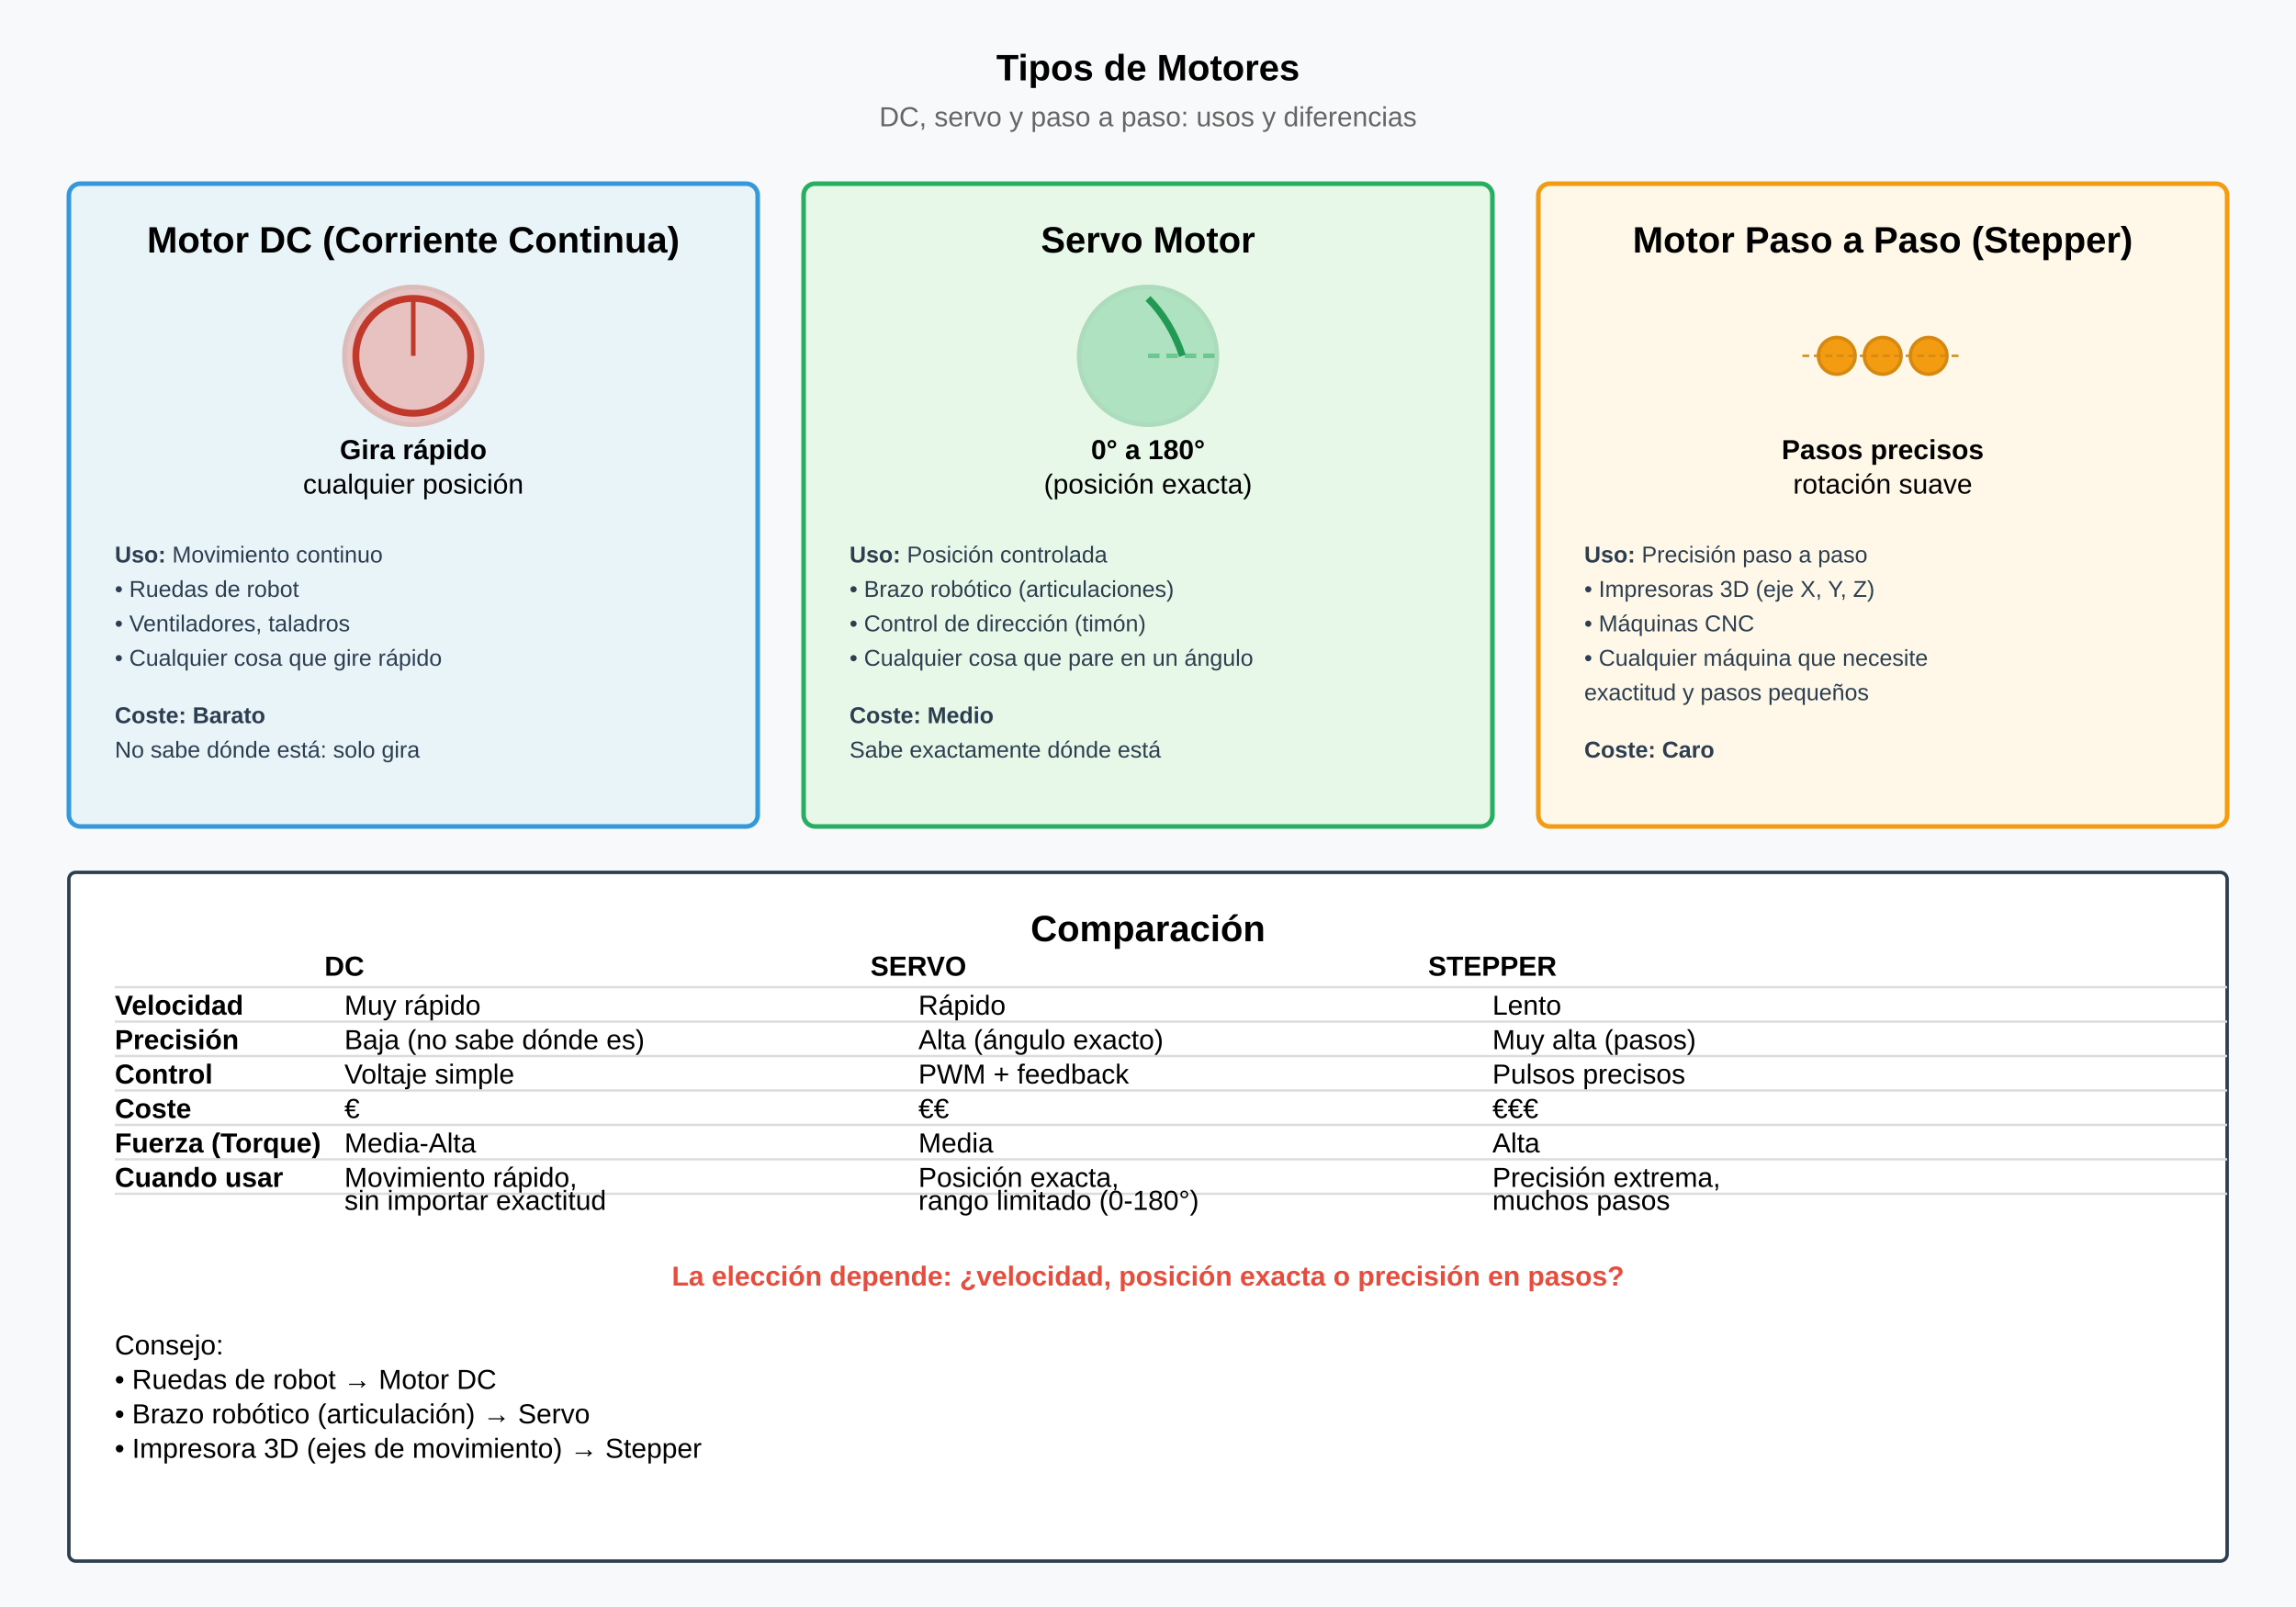
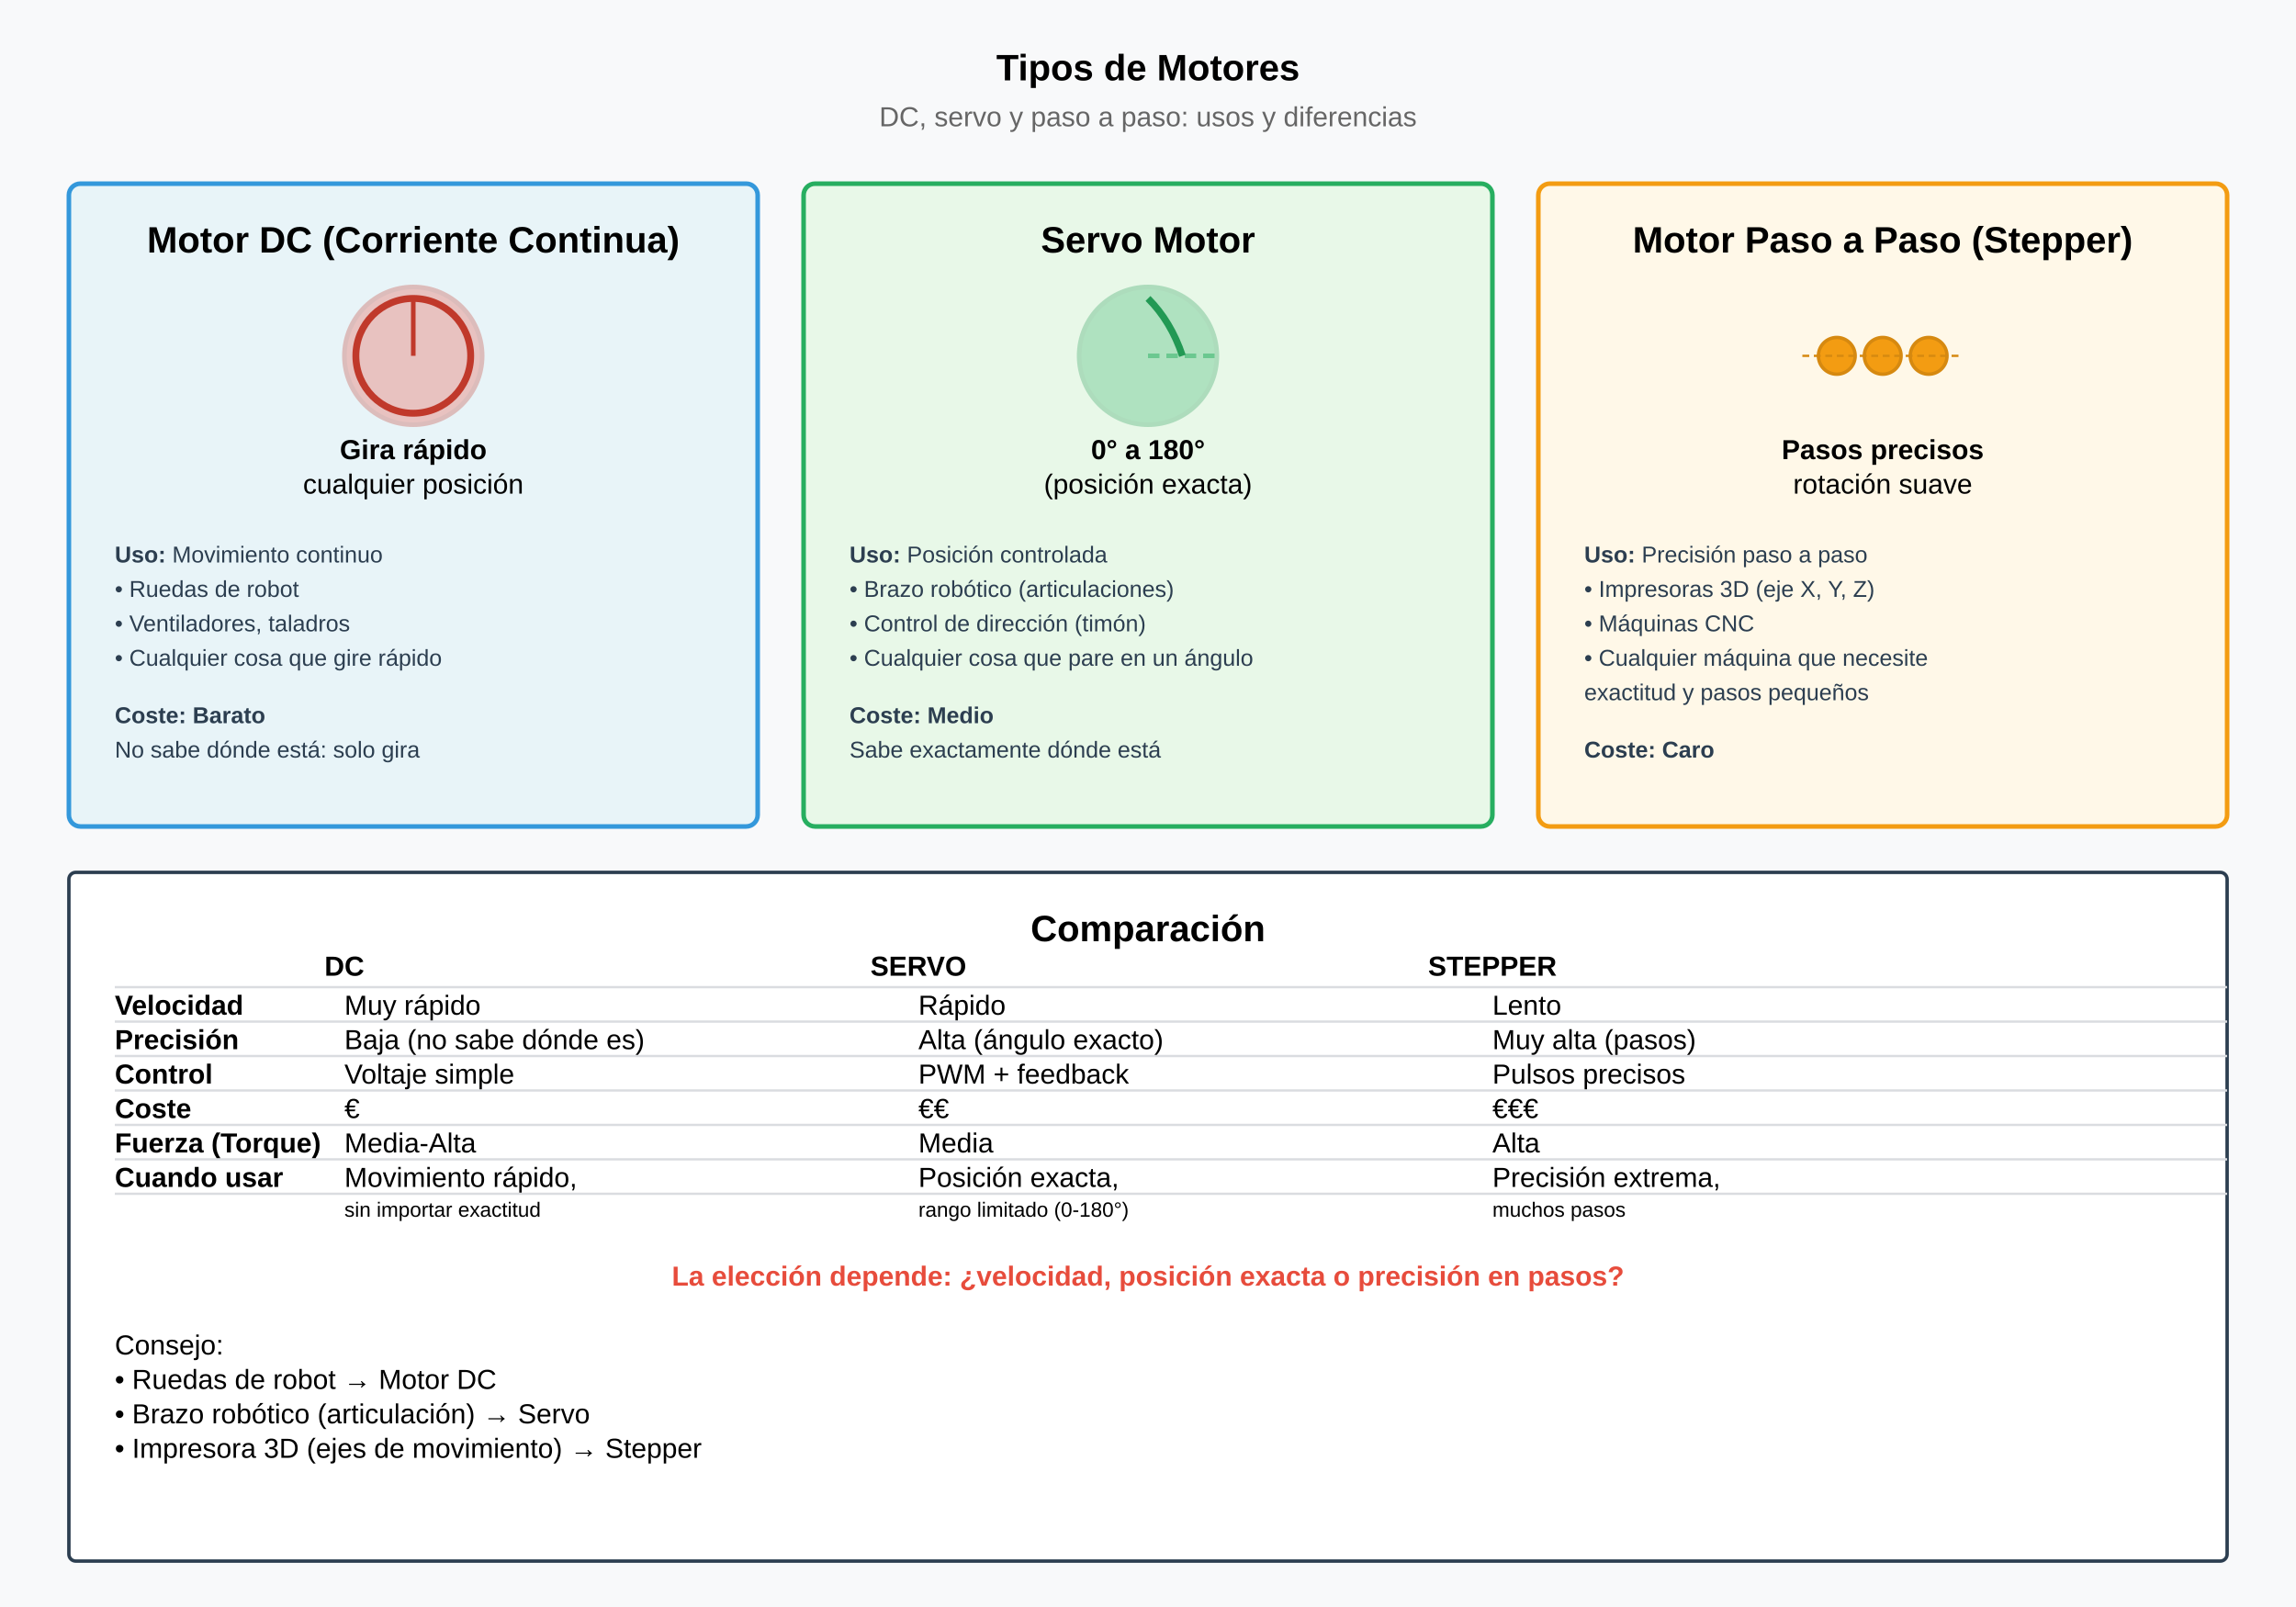
<svg xmlns="http://www.w3.org/2000/svg" viewBox="0 0 1000 700">
  <defs>
    <style>
      .title { font-family: Arial, sans-serif; font-size: 16px; font-weight: bold; text-anchor: middle; }
      .label { font-family: Arial, sans-serif; font-size: 12px; }
      .box { stroke: #2c3e50; stroke-width: 2; }
      .arrow { stroke: #e74c3c; stroke-width: 2; fill: none; marker-end: url(#arrowred); }
    </style>
    <marker id="arrowred" markerWidth="10" markerHeight="10" refX="9" refY="3" orient="auto" markerUnits="strokeWidth">
      <path d="M0,0 L0,6 L9,3 z" fill="#e74c3c" />
    </marker>
  </defs>
  <rect width="1000" height="700" fill="#f8f9fa" />
  <text x="500" y="35" class="title" font-size="18">Tipos de Motores</text>
  <text x="500" y="55" class="label" font-size="11" fill="#666" text-anchor="middle">DC, servo y paso a paso: usos y diferencias</text>
  <g>
    <rect x="30" y="80" width="300" height="280" fill="#e8f4f8" stroke="#3498db" stroke-width="2" rx="5" />
    <text x="180" y="110" class="title" font-size="13">Motor DC (Corriente Continua)</text>
    <circle cx="180" cy="155" r="30" fill="#e74c3c" stroke="#c0392b" stroke-width="2" opacity="0.3" />
    <circle cx="180" cy="155" r="25" fill="none" stroke="#c0392b" stroke-width="3" />
    <path d="M180 130 L180 155" stroke="#c0392b" stroke-width="2" fill="none" />
    <text x="180" y="200" class="label" font-size="10" text-anchor="middle" font-weight="bold">Gira rápido</text>
    <text x="180" y="215" class="label" font-size="10" text-anchor="middle">cualquier posición</text>
    <g font-family="Arial" font-size="10" fill="#2c3e50" text-anchor="start">
      <text x="50" y="245">
        <tspan font-weight="bold">Uso:</tspan> Movimiento continuo</text>
      <text x="50" y="260">• Ruedas de robot</text>
      <text x="50" y="275">• Ventiladores, taladros</text>
      <text x="50" y="290">• Cualquier cosa que gire rápido</text>
      <text x="50" y="315">
        <tspan font-weight="bold">Coste: Barato</tspan>
      </text>
      <text x="50" y="330">No sabe dónde está: solo gira</text>
    </g>
  </g>
  <g>
    <rect x="350" y="80" width="300" height="280" fill="#e8f8e8" stroke="#27ae60" stroke-width="2" rx="5" />
    <text x="500" y="110" class="title" font-size="13">Servo Motor</text>
    <circle cx="500" cy="155" r="30" fill="#27ae60" stroke="#229954" stroke-width="2" opacity="0.3" />
    <path d="M500 130 L500 130 Q510 140 515 155" stroke="#229954" stroke-width="3" fill="none" />
    <path d="M500 155 L530 155" stroke="#27ae60" stroke-width="2" stroke-dasharray="5,3" opacity="0.5" fill="none" />
    <text x="500" y="200" class="label" font-size="10" text-anchor="middle" font-weight="bold">0° a 180°</text>
    <text x="500" y="215" class="label" font-size="10" text-anchor="middle">(posición exacta)</text>
    <g font-family="Arial" font-size="10" fill="#2c3e50" text-anchor="start">
      <text x="370" y="245">
        <tspan font-weight="bold">Uso:</tspan> Posición controlada</text>
      <text x="370" y="260">• Brazo robótico (articulaciones)</text>
      <text x="370" y="275">• Control de dirección (timón)</text>
      <text x="370" y="290">• Cualquier cosa que pare en un ángulo</text>
      <text x="370" y="315">
        <tspan font-weight="bold">Coste: Medio</tspan>
      </text>
      <text x="370" y="330">Sabe exactamente dónde está</text>
    </g>
  </g>
  <g>
    <rect x="670" y="80" width="300" height="280" fill="#fff8e8" stroke="#f39c12" stroke-width="2" rx="5" />
    <text x="820" y="110" class="title" font-size="13">Motor Paso a Paso (Stepper)</text>
    <circle cx="800" cy="155" r="8" fill="#f39c12" stroke="#d68910" stroke-width="1.5" />
    <circle cx="820" cy="155" r="8" fill="#f39c12" stroke="#d68910" stroke-width="1.5" />
    <circle cx="840" cy="155" r="8" fill="#f39c12" stroke="#d68910" stroke-width="1.5" />
    <path d="M785 155 L855 155" stroke="#d68910" stroke-width="1" stroke-dasharray="3,2" fill="none" />
    <text x="820" y="200" class="label" font-size="10" text-anchor="middle" font-weight="bold">Pasos precisos</text>
    <text x="820" y="215" class="label" font-size="10" text-anchor="middle">rotación suave</text>
    <g font-family="Arial" font-size="10" fill="#2c3e50" text-anchor="start">
      <text x="690" y="245">
        <tspan font-weight="bold">Uso:</tspan> Precisión paso a paso</text>
      <text x="690" y="260">• Impresoras 3D (eje X, Y, Z)</text>
      <text x="690" y="275">• Máquinas CNC</text>
      <text x="690" y="290">• Cualquier máquina que necesite</text>
      <text x="690" y="305">exactitud y pasos pequeños</text>
      <text x="690" y="330">
        <tspan font-weight="bold">Coste: Caro</tspan>
      </text>
    </g>
  </g>
  <g>
    <rect x="30" y="380" width="940" height="300" fill="white" stroke="#2c3e50" stroke-width="1.5" rx="3" />
    <text x="500" y="410" class="title" font-size="13" text-anchor="middle">Comparación</text>
    <line x1="50" y1="430" x2="970" y2="430" stroke="#dadce0" stroke-width="1" />
    <text x="150" y="425" class="label" font-size="11" font-weight="bold" text-anchor="middle">DC</text>
    <text x="400" y="425" class="label" font-size="11" font-weight="bold" text-anchor="middle">SERVO</text>
    <text x="650" y="425" class="label" font-size="11" font-weight="bold" text-anchor="middle">STEPPER</text>
    <line x1="50" y1="445" x2="970" y2="445" stroke="#dadce0" stroke-width="1" />
    <text x="50" y="442" class="label" font-size="10" font-weight="bold">Velocidad</text>
    <text x="150" y="442" class="label" font-size="10">Muy rápido</text>
    <text x="400" y="442" class="label" font-size="10">Rápido</text>
    <text x="650" y="442" class="label" font-size="10">Lento</text>
    <line x1="50" y1="460" x2="970" y2="460" stroke="#dadce0" stroke-width="1" />
    <text x="50" y="457" class="label" font-size="10" font-weight="bold">Precisión</text>
    <text x="150" y="457" class="label" font-size="10">Baja (no sabe dónde es)</text>
    <text x="400" y="457" class="label" font-size="10">Alta (ángulo exacto)</text>
    <text x="650" y="457" class="label" font-size="10">Muy alta (pasos)</text>
    <line x1="50" y1="475" x2="970" y2="475" stroke="#dadce0" stroke-width="1" />
    <text x="50" y="472" class="label" font-size="10" font-weight="bold">Control</text>
    <text x="150" y="472" class="label" font-size="10">Voltaje simple</text>
    <text x="400" y="472" class="label" font-size="10">PWM + feedback</text>
    <text x="650" y="472" class="label" font-size="10">Pulsos precisos</text>
    <line x1="50" y1="490" x2="970" y2="490" stroke="#dadce0" stroke-width="1" />
    <text x="50" y="487" class="label" font-size="10" font-weight="bold">Coste</text>
    <text x="150" y="487" class="label" font-size="10">€</text>
    <text x="400" y="487" class="label" font-size="10">€€</text>
    <text x="650" y="487" class="label" font-size="10">€€€</text>
    <line x1="50" y1="505" x2="970" y2="505" stroke="#dadce0" stroke-width="1" />
    <text x="50" y="502" class="label" font-size="10" font-weight="bold">Fuerza (Torque)</text>
    <text x="150" y="502" class="label" font-size="10">Media-Alta</text>
    <text x="400" y="502" class="label" font-size="10">Media</text>
    <text x="650" y="502" class="label" font-size="10">Alta</text>
    <line x1="50" y1="520" x2="970" y2="520" stroke="#dadce0" stroke-width="1" />
    <text x="50" y="517" class="label" font-size="10" font-weight="bold">Cuando usar</text>
    <text x="150" y="517" class="label" font-size="9">Movimiento rápido,</text>
-     <text x="150" y="527" class="label" font-size="9">sin importar exactitud</text>
+     <text x="150" y="530" class="label" style="font-size: 9px">sin importar exactitud</text>
    <text x="400" y="517" class="label" font-size="9">Posición exacta,</text>
-     <text x="400" y="527" class="label" font-size="9">rango limitado (0-180°)</text>
+     <text x="400" y="530" class="label" style="font-size: 9px">rango limitado (0-180°)</text>
    <text x="650" y="517" class="label" font-size="9">Precisión extrema,</text>
-     <text x="650" y="527" class="label" font-size="9">muchos pasos</text>
+     <text x="650" y="530" class="label" style="font-size: 9px">muchos pasos</text>
    <text x="500" y="560" class="label" font-size="11" text-anchor="middle" font-weight="bold" fill="#e74c3c">
      La elección depende: ¿velocidad, posición exacta o precisión en pasos?
    </text>
    <text x="50" y="590" class="label" font-size="10">Consejo:</text>
    <text x="50" y="605" class="label" font-size="10">• Ruedas de robot → Motor DC</text>
    <text x="50" y="620" class="label" font-size="10">• Brazo robótico (articulación) → Servo</text>
    <text x="50" y="635" class="label" font-size="10">• Impresora 3D (ejes de movimiento) → Stepper</text>
  </g>
</svg>
